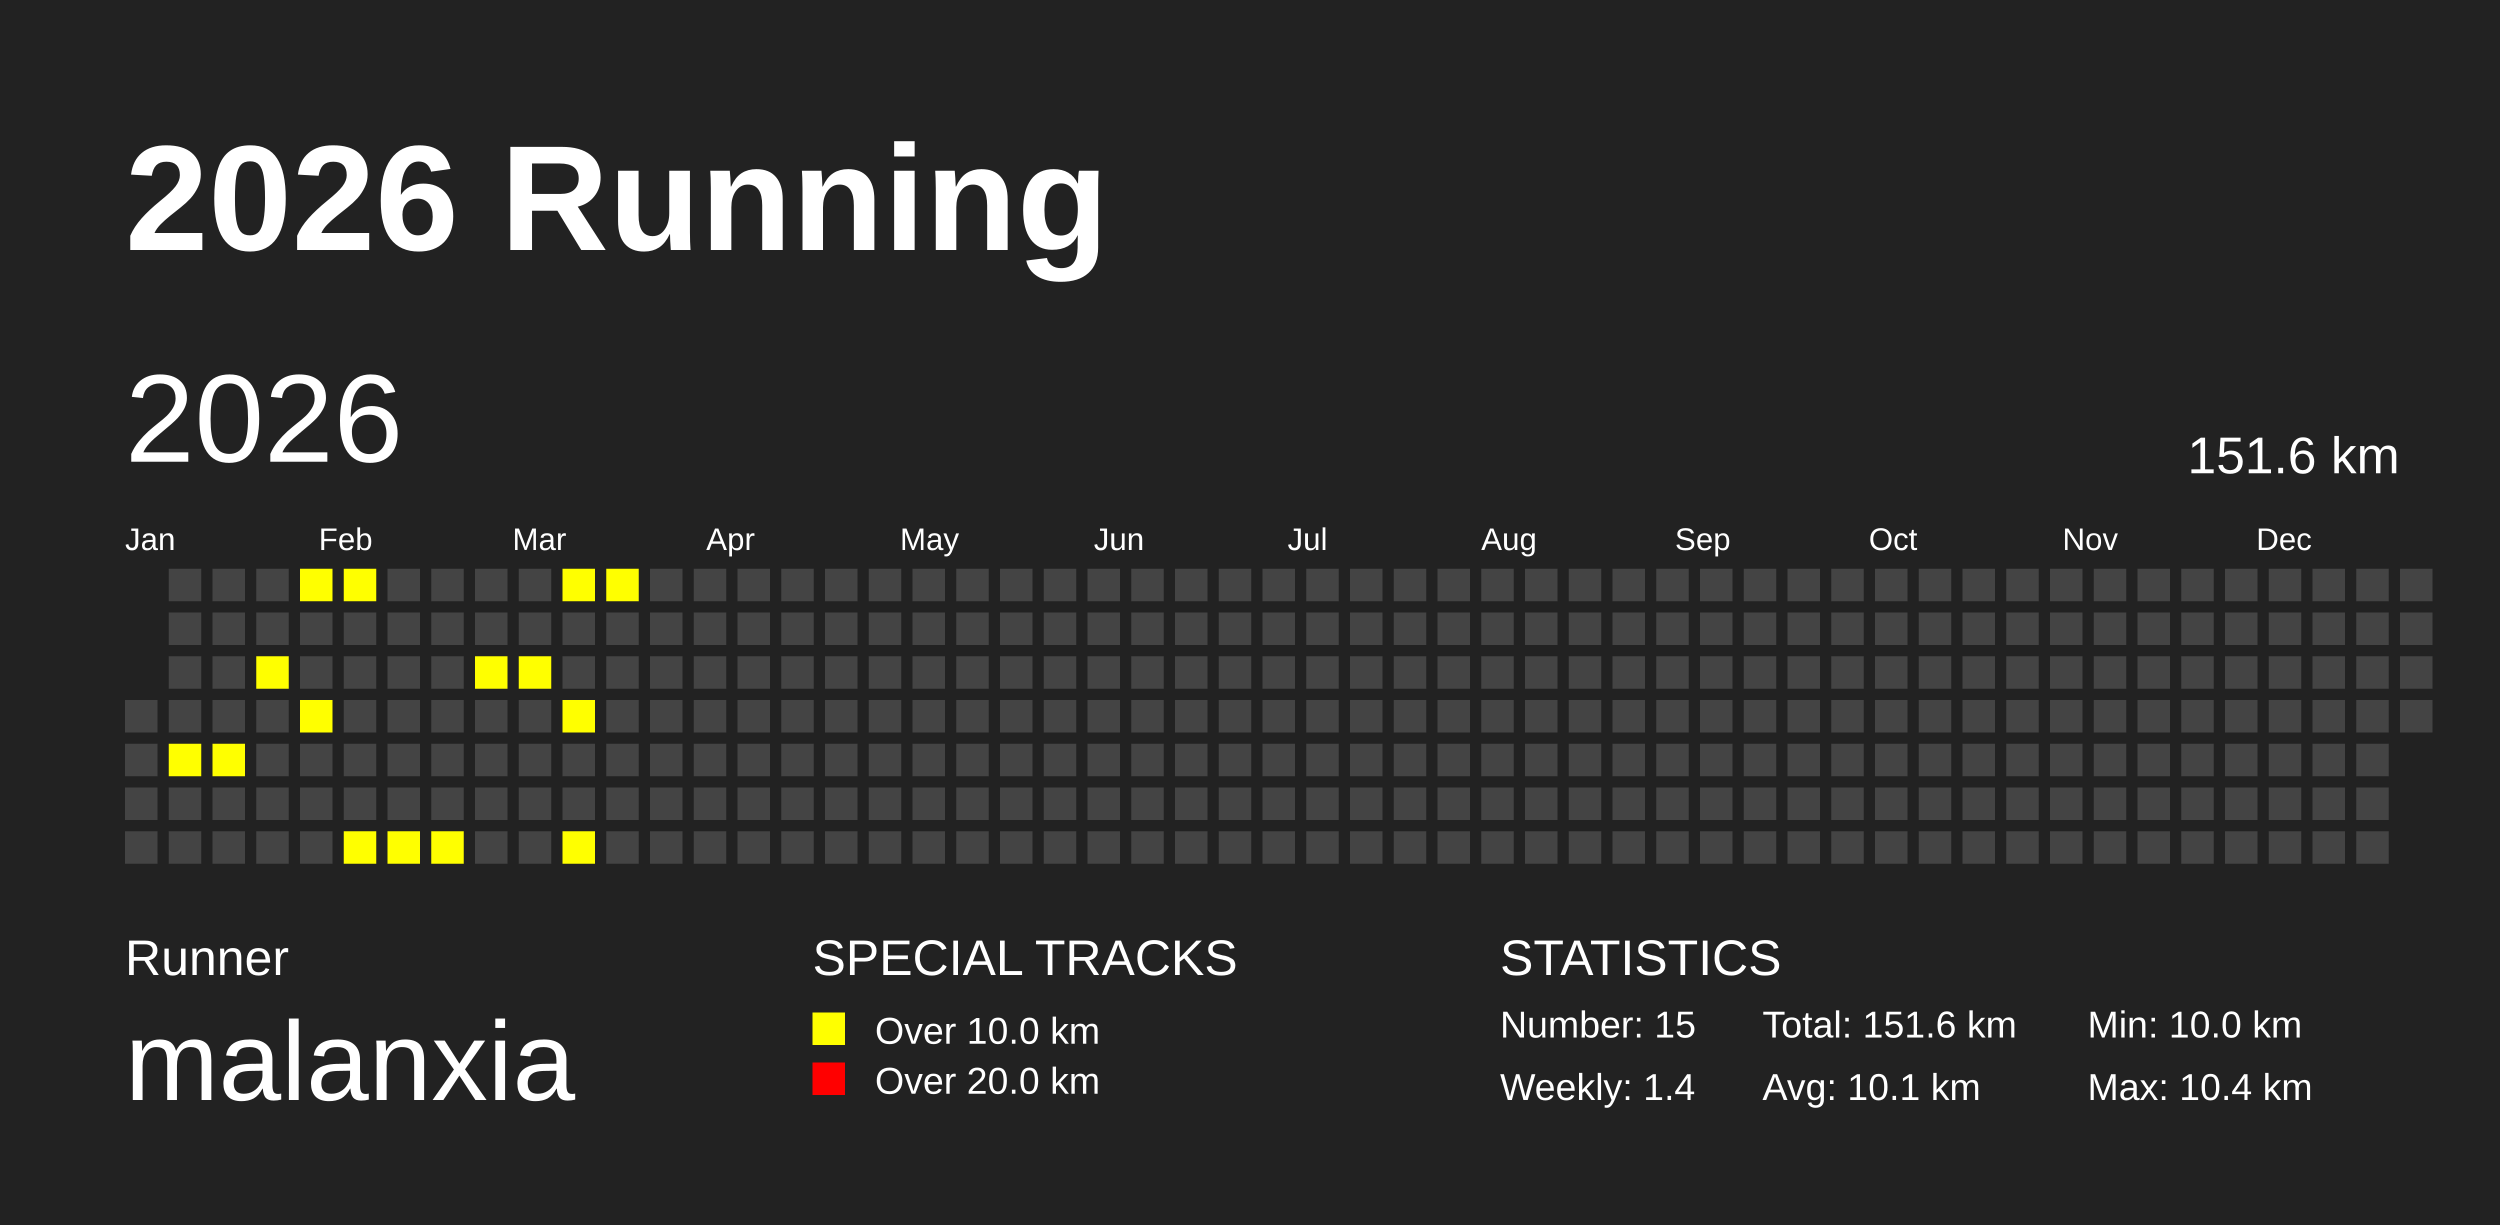
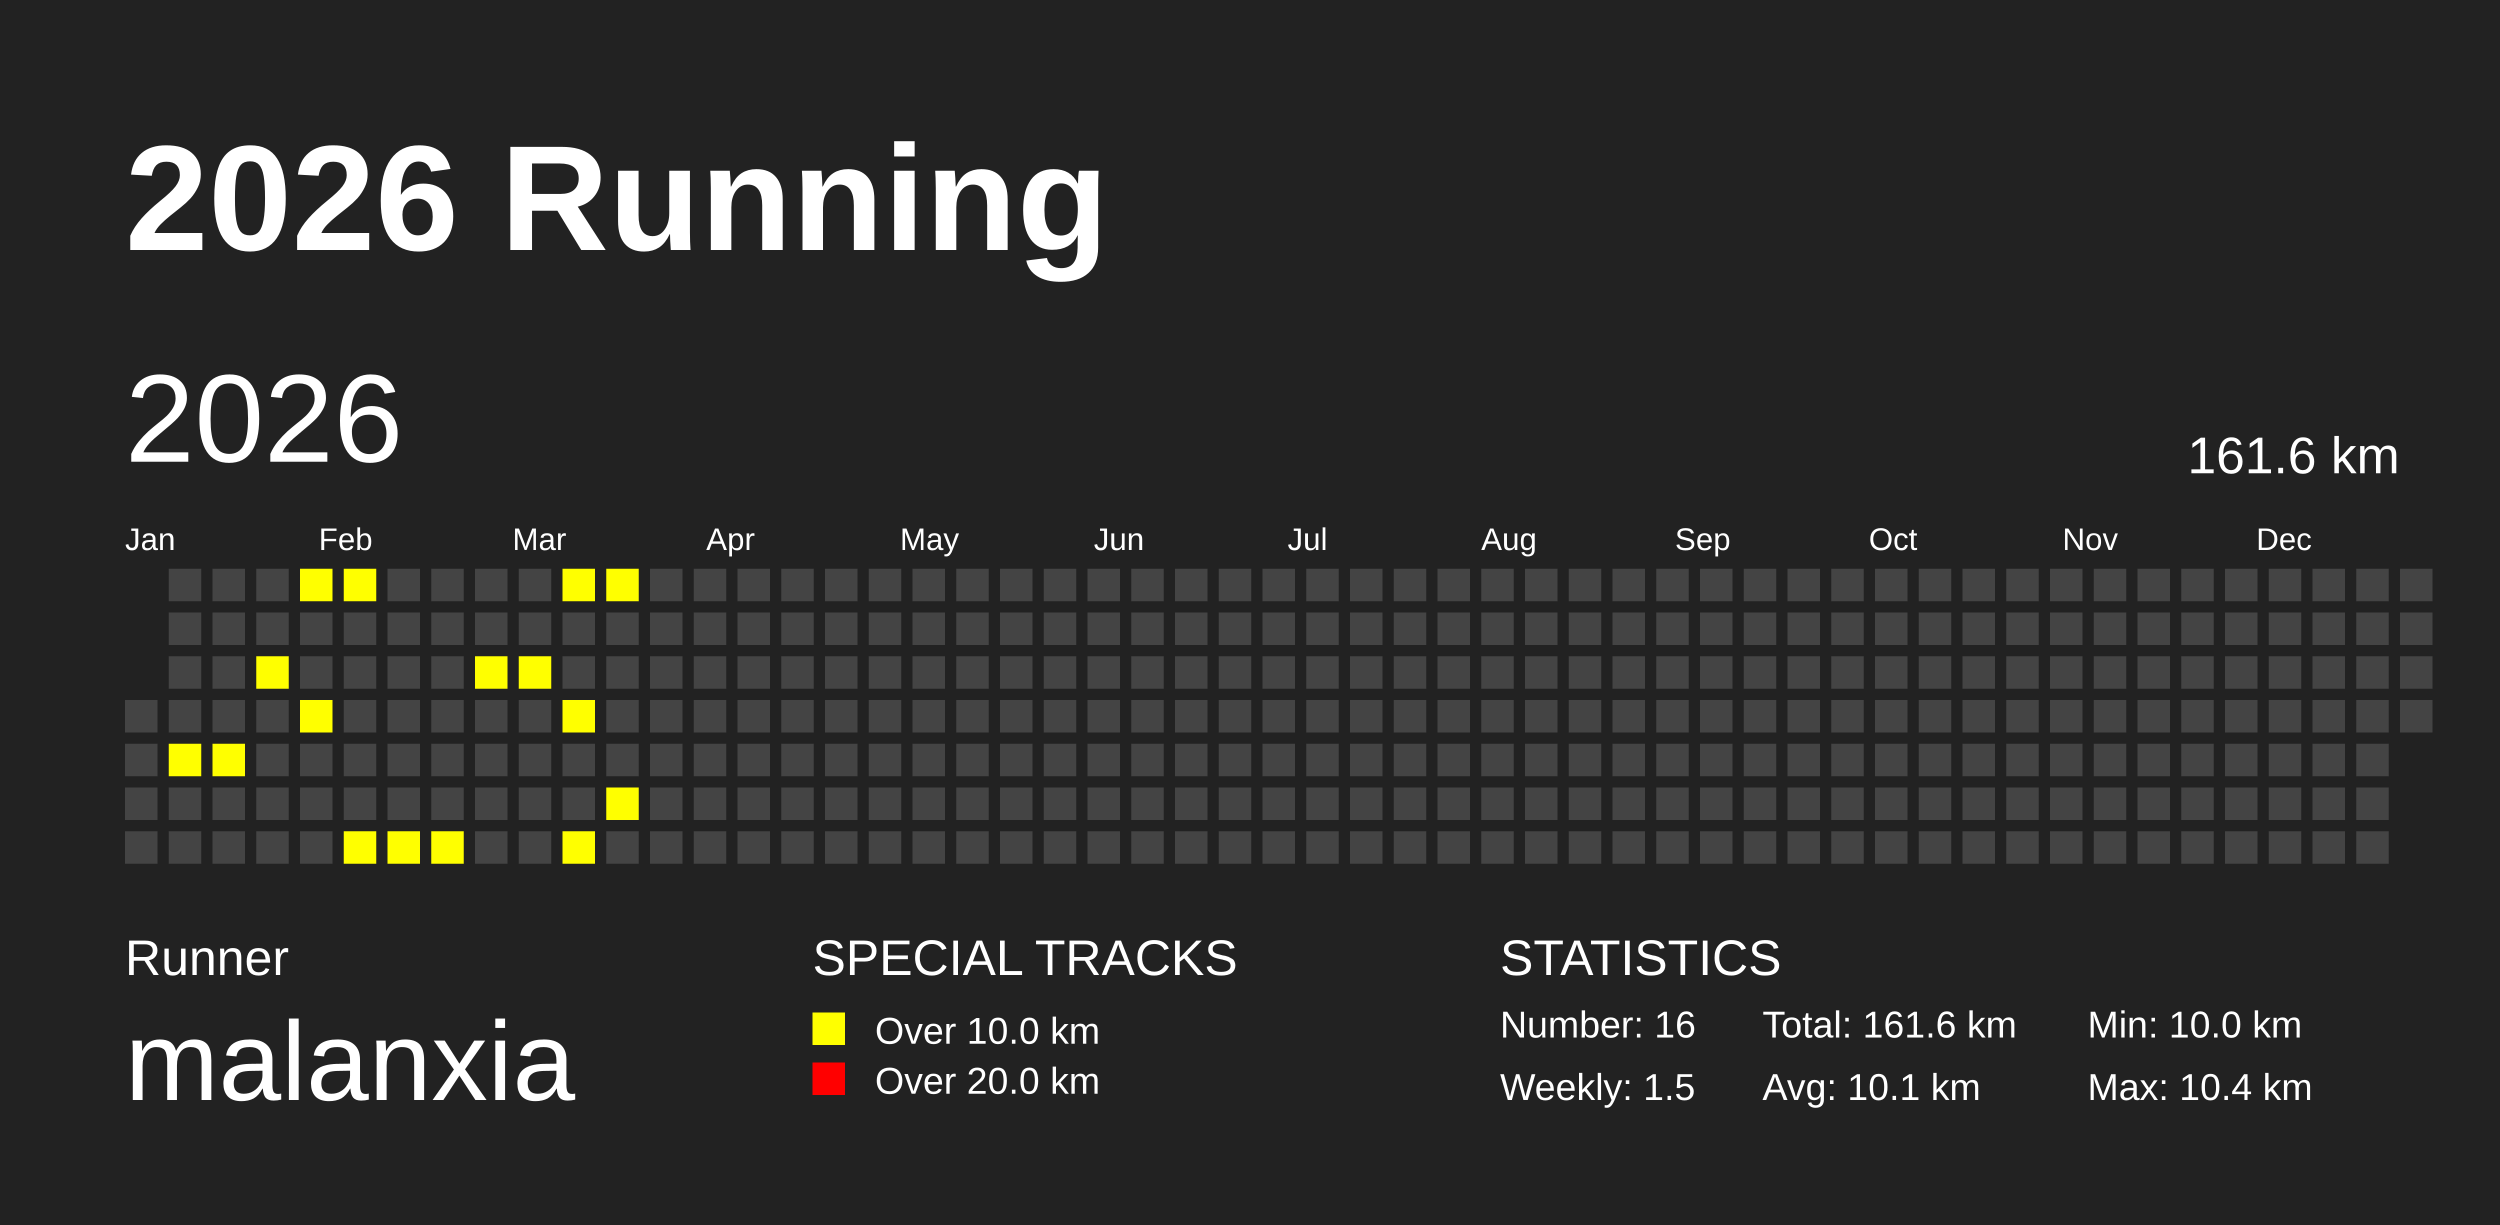
<svg xmlns="http://www.w3.org/2000/svg" baseProfile="full" height="98mm" version="1.1" viewBox="0,0,200,98" width="200mm">
  <defs />
  <rect fill="#222222" height="98" width="200" x="0" y="0" />
  <text fill="#FFFFFF" style="font-size:12px; font-family:Arial; font-weight:bold;" x="10" y="20">2026 Running</text>
  <text fill="#FFFFFF" style="font-size:4px; font-family:Arial" x="10" y="78">Runner</text>
  <text fill="#FFFFFF" style="font-size:9px; font-family:Arial" x="10" y="88">malanxia</text>
  <text fill="#FFFFFF" style="font-size:4px; font-family:Arial" x="65" y="78">SPECIAL TRACKS</text>
  <rect fill="yellow" height="2.6" width="2.6" x="65" y="81" />
  <text fill="#FFFFFF" style="font-size:3px; font-family:Arial" x="70" y="83.5">Over 10.0 km</text>
  <rect fill="red" height="2.6" width="2.6" x="65" y="85" />
  <text fill="#FFFFFF" style="font-size:3px; font-family:Arial" x="70" y="87.5">Over 20.0 km</text>
  <text fill="#FFFFFF" style="font-size:4px; font-family:Arial" x="120" y="78">STATISTICS</text>
-   <text fill="#FFFFFF" style="font-size:3px; font-family:Arial" x="120" y="83">Number: 15</text>
-   <text fill="#FFFFFF" style="font-size:3px; font-family:Arial" x="120" y="88">Weekly: 1.4</text>
-   <text fill="#FFFFFF" style="font-size:3px; font-family:Arial" x="141" y="83">Total: 151.6 km</text>
+   <text fill="#FFFFFF" style="font-size:3px; font-family:Arial" x="120" y="83">Number: 16</text>
+   <text fill="#FFFFFF" style="font-size:3px; font-family:Arial" x="120" y="88">Weekly: 1.5</text>
+   <text fill="#FFFFFF" style="font-size:3px; font-family:Arial" x="141" y="83">Total: 161.6 km</text>
  <text fill="#FFFFFF" style="font-size:3px; font-family:Arial" x="141" y="88">Avg: 10.1 km</text>
  <text fill="#FFFFFF" style="font-size:3px; font-family:Arial" x="167" y="83">Min: 10.0 km</text>
  <text fill="#FFFFFF" style="font-size:3px; font-family:Arial" x="167" y="88">Max: 10.4 km</text>
  <text dominant-baseline="hanging" fill="#FFFFFF" style="font-size:10.0px; font-family:Arial;" x="10" y="30">2026</text>
-   <text dominant-baseline="hanging" fill="#FFFFFF" style="font-size:4.125px; font-family:Arial;" x="175" y="35">151.6 km</text>
+   <text dominant-baseline="hanging" fill="#FFFFFF" style="font-size:4.125px; font-family:Arial;" x="175" y="35">161.6 km</text>
  <text fill="#FFFFFF" style="font-size:2.5px; font-family:Arial" x="10.0" y="44">Jan</text>
  <text fill="#FFFFFF" style="font-size:2.5px; font-family:Arial" x="25.5" y="44">Feb</text>
  <text fill="#FFFFFF" style="font-size:2.5px; font-family:Arial" x="41.0" y="44">Mar</text>
  <text fill="#FFFFFF" style="font-size:2.5px; font-family:Arial" x="56.5" y="44">Apr</text>
  <text fill="#FFFFFF" style="font-size:2.5px; font-family:Arial" x="72.0" y="44">May</text>
  <text fill="#FFFFFF" style="font-size:2.5px; font-family:Arial" x="87.5" y="44">Jun</text>
  <text fill="#FFFFFF" style="font-size:2.5px; font-family:Arial" x="103.0" y="44">Jul</text>
  <text fill="#FFFFFF" style="font-size:2.5px; font-family:Arial" x="118.5" y="44">Aug</text>
  <text fill="#FFFFFF" style="font-size:2.5px; font-family:Arial" x="134.0" y="44">Sep</text>
  <text fill="#FFFFFF" style="font-size:2.5px; font-family:Arial" x="149.5" y="44">Oct</text>
  <text fill="#FFFFFF" style="font-size:2.5px; font-family:Arial" x="165.0" y="44">Nov</text>
  <text fill="#FFFFFF" style="font-size:2.5px; font-family:Arial" x="180.5" y="44">Dec</text>
  <rect fill="#444444" height="2.6" width="2.6" x="10.0" y="56.0" />
  <rect fill="#444444" height="2.6" width="2.6" x="10.0" y="59.5" />
  <rect fill="#444444" height="2.6" width="2.6" x="10.0" y="63.0" />
  <rect fill="#444444" height="2.6" width="2.6" x="10.0" y="66.5" />
  <rect fill="#444444" height="2.6" width="2.6" x="13.5" y="45.5" />
  <rect fill="#444444" height="2.6" width="2.6" x="13.5" y="49.0" />
  <rect fill="#444444" height="2.6" width="2.6" x="13.5" y="52.5" />
  <rect fill="#444444" height="2.6" width="2.6" x="13.5" y="56.0" />
  <rect fill="yellow" height="2.6" width="2.6" x="13.5" y="59.5" />
  <rect fill="#444444" height="2.6" width="2.6" x="13.5" y="63.0" />
  <rect fill="#444444" height="2.6" width="2.6" x="13.5" y="66.5" />
  <rect fill="#444444" height="2.6" width="2.6" x="17.0" y="45.5" />
  <rect fill="#444444" height="2.6" width="2.6" x="17.0" y="49.0" />
  <rect fill="#444444" height="2.6" width="2.6" x="17.0" y="52.5" />
  <rect fill="#444444" height="2.6" width="2.6" x="17.0" y="56.0" />
  <rect fill="yellow" height="2.6" width="2.6" x="17.0" y="59.5" />
  <rect fill="#444444" height="2.6" width="2.6" x="17.0" y="63.0" />
  <rect fill="#444444" height="2.6" width="2.6" x="17.0" y="66.5" />
  <rect fill="#444444" height="2.6" width="2.6" x="20.5" y="45.5" />
  <rect fill="#444444" height="2.6" width="2.6" x="20.5" y="49.0" />
  <rect fill="yellow" height="2.6" width="2.6" x="20.5" y="52.5" />
  <rect fill="#444444" height="2.6" width="2.6" x="20.5" y="56.0" />
  <rect fill="#444444" height="2.6" width="2.6" x="20.5" y="59.5" />
  <rect fill="#444444" height="2.6" width="2.6" x="20.5" y="63.0" />
  <rect fill="#444444" height="2.6" width="2.6" x="20.5" y="66.5" />
  <rect fill="yellow" height="2.6" width="2.6" x="24.0" y="45.5" />
  <rect fill="#444444" height="2.6" width="2.6" x="24.0" y="49.0" />
  <rect fill="#444444" height="2.6" width="2.6" x="24.0" y="52.5" />
  <rect fill="yellow" height="2.6" width="2.6" x="24.0" y="56.0" />
  <rect fill="#444444" height="2.6" width="2.6" x="24.0" y="59.5" />
  <rect fill="#444444" height="2.6" width="2.6" x="24.0" y="63.0" />
  <rect fill="#444444" height="2.6" width="2.6" x="24.0" y="66.5" />
  <rect fill="yellow" height="2.6" width="2.6" x="27.5" y="45.5" />
  <rect fill="#444444" height="2.6" width="2.6" x="27.5" y="49.0" />
  <rect fill="#444444" height="2.6" width="2.6" x="27.5" y="52.5" />
  <rect fill="#444444" height="2.6" width="2.6" x="27.5" y="56.0" />
  <rect fill="#444444" height="2.6" width="2.6" x="27.5" y="59.5" />
  <rect fill="#444444" height="2.6" width="2.6" x="27.5" y="63.0" />
  <rect fill="yellow" height="2.6" width="2.6" x="27.5" y="66.5" />
  <rect fill="#444444" height="2.6" width="2.6" x="31.0" y="45.5" />
  <rect fill="#444444" height="2.6" width="2.6" x="31.0" y="49.0" />
  <rect fill="#444444" height="2.6" width="2.6" x="31.0" y="52.5" />
  <rect fill="#444444" height="2.6" width="2.6" x="31.0" y="56.0" />
  <rect fill="#444444" height="2.6" width="2.6" x="31.0" y="59.5" />
  <rect fill="#444444" height="2.6" width="2.6" x="31.0" y="63.0" />
  <rect fill="yellow" height="2.6" width="2.6" x="31.0" y="66.5" />
  <rect fill="#444444" height="2.6" width="2.6" x="34.5" y="45.5" />
  <rect fill="#444444" height="2.6" width="2.6" x="34.5" y="49.0" />
  <rect fill="#444444" height="2.6" width="2.6" x="34.5" y="52.5" />
  <rect fill="#444444" height="2.6" width="2.6" x="34.5" y="56.0" />
  <rect fill="#444444" height="2.6" width="2.6" x="34.5" y="59.5" />
  <rect fill="#444444" height="2.6" width="2.6" x="34.5" y="63.0" />
  <rect fill="yellow" height="2.6" width="2.6" x="34.5" y="66.5" />
  <rect fill="#444444" height="2.6" width="2.6" x="38.0" y="45.5" />
  <rect fill="#444444" height="2.6" width="2.6" x="38.0" y="49.0" />
  <rect fill="yellow" height="2.6" width="2.6" x="38.0" y="52.5" />
  <rect fill="#444444" height="2.6" width="2.6" x="38.0" y="56.0" />
  <rect fill="#444444" height="2.6" width="2.6" x="38.0" y="59.5" />
  <rect fill="#444444" height="2.6" width="2.6" x="38.0" y="63.0" />
  <rect fill="#444444" height="2.6" width="2.6" x="38.0" y="66.5" />
  <rect fill="#444444" height="2.6" width="2.6" x="41.5" y="45.5" />
  <rect fill="#444444" height="2.6" width="2.6" x="41.5" y="49.0" />
  <rect fill="yellow" height="2.6" width="2.6" x="41.5" y="52.5" />
  <rect fill="#444444" height="2.6" width="2.6" x="41.5" y="56.0" />
  <rect fill="#444444" height="2.6" width="2.6" x="41.5" y="59.5" />
  <rect fill="#444444" height="2.6" width="2.6" x="41.5" y="63.0" />
  <rect fill="#444444" height="2.6" width="2.6" x="41.5" y="66.5" />
  <rect fill="yellow" height="2.6" width="2.6" x="45.0" y="45.5" />
  <rect fill="#444444" height="2.6" width="2.6" x="45.0" y="49.0" />
  <rect fill="#444444" height="2.6" width="2.6" x="45.0" y="52.5" />
  <rect fill="yellow" height="2.6" width="2.6" x="45.0" y="56.0" />
  <rect fill="#444444" height="2.6" width="2.6" x="45.0" y="59.5" />
  <rect fill="#444444" height="2.6" width="2.6" x="45.0" y="63.0" />
  <rect fill="yellow" height="2.6" width="2.6" x="45.0" y="66.5" />
  <rect fill="yellow" height="2.6" width="2.6" x="48.5" y="45.5" />
  <rect fill="#444444" height="2.6" width="2.6" x="48.5" y="49.0" />
  <rect fill="#444444" height="2.6" width="2.6" x="48.5" y="52.5" />
  <rect fill="#444444" height="2.6" width="2.6" x="48.5" y="56.0" />
  <rect fill="#444444" height="2.6" width="2.6" x="48.5" y="59.5" />
-   <rect fill="#444444" height="2.6" width="2.6" x="48.5" y="63.0" />
+   <rect fill="yellow" height="2.6" width="2.6" x="48.5" y="63.0" />
  <rect fill="#444444" height="2.6" width="2.6" x="48.5" y="66.5" />
  <rect fill="#444444" height="2.6" width="2.6" x="52.0" y="45.5" />
  <rect fill="#444444" height="2.6" width="2.6" x="52.0" y="49.0" />
  <rect fill="#444444" height="2.6" width="2.6" x="52.0" y="52.5" />
  <rect fill="#444444" height="2.6" width="2.6" x="52.0" y="56.0" />
  <rect fill="#444444" height="2.6" width="2.6" x="52.0" y="59.5" />
  <rect fill="#444444" height="2.6" width="2.6" x="52.0" y="63.0" />
  <rect fill="#444444" height="2.6" width="2.6" x="52.0" y="66.5" />
  <rect fill="#444444" height="2.6" width="2.6" x="55.5" y="45.5" />
  <rect fill="#444444" height="2.6" width="2.6" x="55.5" y="49.0" />
  <rect fill="#444444" height="2.6" width="2.6" x="55.5" y="52.5" />
  <rect fill="#444444" height="2.6" width="2.6" x="55.5" y="56.0" />
  <rect fill="#444444" height="2.6" width="2.6" x="55.5" y="59.5" />
  <rect fill="#444444" height="2.6" width="2.6" x="55.5" y="63.0" />
  <rect fill="#444444" height="2.6" width="2.6" x="55.5" y="66.5" />
  <rect fill="#444444" height="2.6" width="2.6" x="59.0" y="45.5" />
  <rect fill="#444444" height="2.6" width="2.6" x="59.0" y="49.0" />
  <rect fill="#444444" height="2.6" width="2.6" x="59.0" y="52.5" />
  <rect fill="#444444" height="2.6" width="2.6" x="59.0" y="56.0" />
  <rect fill="#444444" height="2.6" width="2.6" x="59.0" y="59.5" />
  <rect fill="#444444" height="2.6" width="2.6" x="59.0" y="63.0" />
  <rect fill="#444444" height="2.6" width="2.6" x="59.0" y="66.5" />
  <rect fill="#444444" height="2.6" width="2.6" x="62.5" y="45.5" />
  <rect fill="#444444" height="2.6" width="2.6" x="62.5" y="49.0" />
  <rect fill="#444444" height="2.6" width="2.6" x="62.5" y="52.5" />
  <rect fill="#444444" height="2.6" width="2.6" x="62.5" y="56.0" />
  <rect fill="#444444" height="2.6" width="2.6" x="62.5" y="59.5" />
  <rect fill="#444444" height="2.6" width="2.6" x="62.5" y="63.0" />
  <rect fill="#444444" height="2.6" width="2.6" x="62.5" y="66.5" />
  <rect fill="#444444" height="2.6" width="2.6" x="66.0" y="45.5" />
  <rect fill="#444444" height="2.6" width="2.6" x="66.0" y="49.0" />
  <rect fill="#444444" height="2.6" width="2.6" x="66.0" y="52.5" />
  <rect fill="#444444" height="2.6" width="2.6" x="66.0" y="56.0" />
  <rect fill="#444444" height="2.6" width="2.6" x="66.0" y="59.5" />
  <rect fill="#444444" height="2.6" width="2.6" x="66.0" y="63.0" />
  <rect fill="#444444" height="2.6" width="2.6" x="66.0" y="66.5" />
  <rect fill="#444444" height="2.6" width="2.6" x="69.5" y="45.5" />
  <rect fill="#444444" height="2.6" width="2.6" x="69.5" y="49.0" />
  <rect fill="#444444" height="2.6" width="2.6" x="69.5" y="52.5" />
  <rect fill="#444444" height="2.6" width="2.6" x="69.5" y="56.0" />
  <rect fill="#444444" height="2.6" width="2.6" x="69.5" y="59.5" />
  <rect fill="#444444" height="2.6" width="2.6" x="69.5" y="63.0" />
  <rect fill="#444444" height="2.6" width="2.6" x="69.5" y="66.5" />
  <rect fill="#444444" height="2.6" width="2.6" x="73.0" y="45.5" />
  <rect fill="#444444" height="2.6" width="2.6" x="73.0" y="49.0" />
  <rect fill="#444444" height="2.6" width="2.6" x="73.0" y="52.5" />
  <rect fill="#444444" height="2.6" width="2.6" x="73.0" y="56.0" />
  <rect fill="#444444" height="2.6" width="2.6" x="73.0" y="59.5" />
  <rect fill="#444444" height="2.6" width="2.6" x="73.0" y="63.0" />
  <rect fill="#444444" height="2.6" width="2.6" x="73.0" y="66.5" />
  <rect fill="#444444" height="2.6" width="2.6" x="76.5" y="45.5" />
  <rect fill="#444444" height="2.6" width="2.6" x="76.5" y="49.0" />
  <rect fill="#444444" height="2.6" width="2.6" x="76.5" y="52.5" />
  <rect fill="#444444" height="2.6" width="2.6" x="76.5" y="56.0" />
  <rect fill="#444444" height="2.6" width="2.6" x="76.5" y="59.5" />
  <rect fill="#444444" height="2.6" width="2.6" x="76.5" y="63.0" />
  <rect fill="#444444" height="2.6" width="2.6" x="76.5" y="66.5" />
  <rect fill="#444444" height="2.6" width="2.6" x="80.0" y="45.5" />
  <rect fill="#444444" height="2.6" width="2.6" x="80.0" y="49.0" />
  <rect fill="#444444" height="2.6" width="2.6" x="80.0" y="52.5" />
  <rect fill="#444444" height="2.6" width="2.6" x="80.0" y="56.0" />
  <rect fill="#444444" height="2.6" width="2.6" x="80.0" y="59.5" />
  <rect fill="#444444" height="2.6" width="2.6" x="80.0" y="63.0" />
  <rect fill="#444444" height="2.6" width="2.6" x="80.0" y="66.5" />
  <rect fill="#444444" height="2.6" width="2.6" x="83.5" y="45.5" />
  <rect fill="#444444" height="2.6" width="2.6" x="83.5" y="49.0" />
  <rect fill="#444444" height="2.6" width="2.6" x="83.5" y="52.5" />
  <rect fill="#444444" height="2.6" width="2.6" x="83.5" y="56.0" />
  <rect fill="#444444" height="2.6" width="2.6" x="83.5" y="59.5" />
  <rect fill="#444444" height="2.6" width="2.6" x="83.5" y="63.0" />
  <rect fill="#444444" height="2.6" width="2.6" x="83.5" y="66.5" />
  <rect fill="#444444" height="2.6" width="2.6" x="87.0" y="45.5" />
  <rect fill="#444444" height="2.6" width="2.6" x="87.0" y="49.0" />
  <rect fill="#444444" height="2.6" width="2.6" x="87.0" y="52.5" />
  <rect fill="#444444" height="2.6" width="2.6" x="87.0" y="56.0" />
  <rect fill="#444444" height="2.6" width="2.6" x="87.0" y="59.5" />
  <rect fill="#444444" height="2.6" width="2.6" x="87.0" y="63.0" />
  <rect fill="#444444" height="2.6" width="2.6" x="87.0" y="66.5" />
  <rect fill="#444444" height="2.6" width="2.6" x="90.5" y="45.5" />
  <rect fill="#444444" height="2.6" width="2.6" x="90.5" y="49.0" />
  <rect fill="#444444" height="2.6" width="2.6" x="90.5" y="52.5" />
  <rect fill="#444444" height="2.6" width="2.6" x="90.5" y="56.0" />
  <rect fill="#444444" height="2.6" width="2.6" x="90.5" y="59.5" />
  <rect fill="#444444" height="2.6" width="2.6" x="90.5" y="63.0" />
  <rect fill="#444444" height="2.6" width="2.6" x="90.5" y="66.5" />
  <rect fill="#444444" height="2.6" width="2.6" x="94.0" y="45.5" />
  <rect fill="#444444" height="2.6" width="2.6" x="94.0" y="49.0" />
  <rect fill="#444444" height="2.6" width="2.6" x="94.0" y="52.5" />
  <rect fill="#444444" height="2.6" width="2.6" x="94.0" y="56.0" />
  <rect fill="#444444" height="2.6" width="2.6" x="94.0" y="59.5" />
  <rect fill="#444444" height="2.6" width="2.6" x="94.0" y="63.0" />
  <rect fill="#444444" height="2.6" width="2.6" x="94.0" y="66.5" />
  <rect fill="#444444" height="2.6" width="2.6" x="97.5" y="45.5" />
  <rect fill="#444444" height="2.6" width="2.6" x="97.5" y="49.0" />
  <rect fill="#444444" height="2.6" width="2.6" x="97.5" y="52.5" />
  <rect fill="#444444" height="2.6" width="2.6" x="97.5" y="56.0" />
  <rect fill="#444444" height="2.6" width="2.6" x="97.5" y="59.5" />
  <rect fill="#444444" height="2.6" width="2.6" x="97.5" y="63.0" />
  <rect fill="#444444" height="2.6" width="2.6" x="97.5" y="66.5" />
  <rect fill="#444444" height="2.6" width="2.6" x="101.0" y="45.5" />
  <rect fill="#444444" height="2.6" width="2.6" x="101.0" y="49.0" />
  <rect fill="#444444" height="2.6" width="2.6" x="101.0" y="52.5" />
  <rect fill="#444444" height="2.6" width="2.6" x="101.0" y="56.0" />
  <rect fill="#444444" height="2.6" width="2.6" x="101.0" y="59.5" />
  <rect fill="#444444" height="2.6" width="2.6" x="101.0" y="63.0" />
  <rect fill="#444444" height="2.6" width="2.6" x="101.0" y="66.5" />
  <rect fill="#444444" height="2.6" width="2.6" x="104.5" y="45.5" />
  <rect fill="#444444" height="2.6" width="2.6" x="104.5" y="49.0" />
  <rect fill="#444444" height="2.6" width="2.6" x="104.5" y="52.5" />
  <rect fill="#444444" height="2.6" width="2.6" x="104.5" y="56.0" />
  <rect fill="#444444" height="2.6" width="2.6" x="104.5" y="59.5" />
  <rect fill="#444444" height="2.6" width="2.6" x="104.5" y="63.0" />
  <rect fill="#444444" height="2.6" width="2.6" x="104.5" y="66.5" />
  <rect fill="#444444" height="2.6" width="2.6" x="108.0" y="45.5" />
  <rect fill="#444444" height="2.6" width="2.6" x="108.0" y="49.0" />
  <rect fill="#444444" height="2.6" width="2.6" x="108.0" y="52.5" />
  <rect fill="#444444" height="2.6" width="2.6" x="108.0" y="56.0" />
  <rect fill="#444444" height="2.6" width="2.6" x="108.0" y="59.5" />
  <rect fill="#444444" height="2.6" width="2.6" x="108.0" y="63.0" />
  <rect fill="#444444" height="2.6" width="2.6" x="108.0" y="66.5" />
  <rect fill="#444444" height="2.6" width="2.6" x="111.5" y="45.5" />
  <rect fill="#444444" height="2.6" width="2.6" x="111.5" y="49.0" />
  <rect fill="#444444" height="2.6" width="2.6" x="111.5" y="52.5" />
  <rect fill="#444444" height="2.6" width="2.6" x="111.5" y="56.0" />
  <rect fill="#444444" height="2.6" width="2.6" x="111.5" y="59.5" />
  <rect fill="#444444" height="2.6" width="2.6" x="111.5" y="63.0" />
  <rect fill="#444444" height="2.6" width="2.6" x="111.5" y="66.5" />
  <rect fill="#444444" height="2.6" width="2.6" x="115.0" y="45.5" />
  <rect fill="#444444" height="2.6" width="2.6" x="115.0" y="49.0" />
  <rect fill="#444444" height="2.6" width="2.6" x="115.0" y="52.5" />
  <rect fill="#444444" height="2.6" width="2.6" x="115.0" y="56.0" />
  <rect fill="#444444" height="2.6" width="2.6" x="115.0" y="59.5" />
  <rect fill="#444444" height="2.6" width="2.6" x="115.0" y="63.0" />
  <rect fill="#444444" height="2.6" width="2.6" x="115.0" y="66.5" />
  <rect fill="#444444" height="2.6" width="2.6" x="118.5" y="45.5" />
  <rect fill="#444444" height="2.6" width="2.6" x="118.5" y="49.0" />
  <rect fill="#444444" height="2.6" width="2.6" x="118.5" y="52.5" />
  <rect fill="#444444" height="2.6" width="2.6" x="118.5" y="56.0" />
  <rect fill="#444444" height="2.6" width="2.6" x="118.5" y="59.5" />
  <rect fill="#444444" height="2.6" width="2.6" x="118.5" y="63.0" />
  <rect fill="#444444" height="2.6" width="2.6" x="118.5" y="66.5" />
  <rect fill="#444444" height="2.6" width="2.6" x="122.0" y="45.5" />
  <rect fill="#444444" height="2.6" width="2.6" x="122.0" y="49.0" />
  <rect fill="#444444" height="2.6" width="2.6" x="122.0" y="52.5" />
  <rect fill="#444444" height="2.6" width="2.6" x="122.0" y="56.0" />
  <rect fill="#444444" height="2.6" width="2.6" x="122.0" y="59.5" />
  <rect fill="#444444" height="2.6" width="2.6" x="122.0" y="63.0" />
  <rect fill="#444444" height="2.6" width="2.6" x="122.0" y="66.5" />
  <rect fill="#444444" height="2.6" width="2.6" x="125.5" y="45.5" />
  <rect fill="#444444" height="2.6" width="2.6" x="125.5" y="49.0" />
  <rect fill="#444444" height="2.6" width="2.6" x="125.5" y="52.5" />
  <rect fill="#444444" height="2.6" width="2.6" x="125.5" y="56.0" />
  <rect fill="#444444" height="2.6" width="2.6" x="125.5" y="59.5" />
  <rect fill="#444444" height="2.6" width="2.6" x="125.5" y="63.0" />
  <rect fill="#444444" height="2.6" width="2.6" x="125.5" y="66.5" />
  <rect fill="#444444" height="2.6" width="2.6" x="129.0" y="45.5" />
  <rect fill="#444444" height="2.6" width="2.6" x="129.0" y="49.0" />
  <rect fill="#444444" height="2.6" width="2.6" x="129.0" y="52.5" />
  <rect fill="#444444" height="2.6" width="2.6" x="129.0" y="56.0" />
  <rect fill="#444444" height="2.6" width="2.6" x="129.0" y="59.5" />
  <rect fill="#444444" height="2.6" width="2.6" x="129.0" y="63.0" />
  <rect fill="#444444" height="2.6" width="2.6" x="129.0" y="66.5" />
  <rect fill="#444444" height="2.6" width="2.6" x="132.5" y="45.5" />
  <rect fill="#444444" height="2.6" width="2.6" x="132.5" y="49.0" />
  <rect fill="#444444" height="2.6" width="2.6" x="132.5" y="52.5" />
  <rect fill="#444444" height="2.6" width="2.6" x="132.5" y="56.0" />
  <rect fill="#444444" height="2.6" width="2.6" x="132.5" y="59.5" />
  <rect fill="#444444" height="2.6" width="2.6" x="132.5" y="63.0" />
  <rect fill="#444444" height="2.6" width="2.6" x="132.5" y="66.5" />
  <rect fill="#444444" height="2.6" width="2.6" x="136.0" y="45.5" />
  <rect fill="#444444" height="2.6" width="2.6" x="136.0" y="49.0" />
  <rect fill="#444444" height="2.6" width="2.6" x="136.0" y="52.5" />
  <rect fill="#444444" height="2.6" width="2.6" x="136.0" y="56.0" />
  <rect fill="#444444" height="2.6" width="2.6" x="136.0" y="59.5" />
  <rect fill="#444444" height="2.6" width="2.6" x="136.0" y="63.0" />
  <rect fill="#444444" height="2.6" width="2.6" x="136.0" y="66.5" />
  <rect fill="#444444" height="2.6" width="2.6" x="139.5" y="45.5" />
  <rect fill="#444444" height="2.6" width="2.6" x="139.5" y="49.0" />
  <rect fill="#444444" height="2.6" width="2.6" x="139.5" y="52.5" />
  <rect fill="#444444" height="2.6" width="2.6" x="139.5" y="56.0" />
  <rect fill="#444444" height="2.6" width="2.6" x="139.5" y="59.5" />
  <rect fill="#444444" height="2.6" width="2.6" x="139.5" y="63.0" />
  <rect fill="#444444" height="2.6" width="2.6" x="139.5" y="66.5" />
  <rect fill="#444444" height="2.6" width="2.6" x="143.0" y="45.5" />
  <rect fill="#444444" height="2.6" width="2.6" x="143.0" y="49.0" />
  <rect fill="#444444" height="2.6" width="2.6" x="143.0" y="52.5" />
  <rect fill="#444444" height="2.6" width="2.6" x="143.0" y="56.0" />
  <rect fill="#444444" height="2.6" width="2.6" x="143.0" y="59.5" />
  <rect fill="#444444" height="2.6" width="2.6" x="143.0" y="63.0" />
  <rect fill="#444444" height="2.6" width="2.6" x="143.0" y="66.5" />
  <rect fill="#444444" height="2.6" width="2.6" x="146.5" y="45.5" />
  <rect fill="#444444" height="2.6" width="2.6" x="146.5" y="49.0" />
  <rect fill="#444444" height="2.6" width="2.6" x="146.5" y="52.5" />
  <rect fill="#444444" height="2.6" width="2.6" x="146.5" y="56.0" />
  <rect fill="#444444" height="2.6" width="2.6" x="146.5" y="59.5" />
  <rect fill="#444444" height="2.6" width="2.6" x="146.5" y="63.0" />
  <rect fill="#444444" height="2.6" width="2.6" x="146.5" y="66.5" />
  <rect fill="#444444" height="2.6" width="2.6" x="150.0" y="45.5" />
  <rect fill="#444444" height="2.6" width="2.6" x="150.0" y="49.0" />
  <rect fill="#444444" height="2.6" width="2.6" x="150.0" y="52.5" />
  <rect fill="#444444" height="2.6" width="2.6" x="150.0" y="56.0" />
  <rect fill="#444444" height="2.6" width="2.6" x="150.0" y="59.5" />
  <rect fill="#444444" height="2.6" width="2.6" x="150.0" y="63.0" />
  <rect fill="#444444" height="2.6" width="2.6" x="150.0" y="66.5" />
  <rect fill="#444444" height="2.6" width="2.6" x="153.5" y="45.5" />
  <rect fill="#444444" height="2.6" width="2.6" x="153.5" y="49.0" />
  <rect fill="#444444" height="2.6" width="2.6" x="153.5" y="52.5" />
  <rect fill="#444444" height="2.6" width="2.6" x="153.5" y="56.0" />
  <rect fill="#444444" height="2.6" width="2.6" x="153.5" y="59.5" />
  <rect fill="#444444" height="2.6" width="2.6" x="153.5" y="63.0" />
  <rect fill="#444444" height="2.6" width="2.6" x="153.5" y="66.5" />
  <rect fill="#444444" height="2.6" width="2.6" x="157.0" y="45.5" />
  <rect fill="#444444" height="2.6" width="2.6" x="157.0" y="49.0" />
  <rect fill="#444444" height="2.6" width="2.6" x="157.0" y="52.5" />
  <rect fill="#444444" height="2.6" width="2.6" x="157.0" y="56.0" />
  <rect fill="#444444" height="2.6" width="2.6" x="157.0" y="59.5" />
  <rect fill="#444444" height="2.6" width="2.6" x="157.0" y="63.0" />
  <rect fill="#444444" height="2.6" width="2.6" x="157.0" y="66.5" />
  <rect fill="#444444" height="2.6" width="2.6" x="160.5" y="45.5" />
  <rect fill="#444444" height="2.6" width="2.6" x="160.5" y="49.0" />
  <rect fill="#444444" height="2.6" width="2.6" x="160.5" y="52.5" />
  <rect fill="#444444" height="2.6" width="2.6" x="160.5" y="56.0" />
  <rect fill="#444444" height="2.6" width="2.6" x="160.5" y="59.5" />
  <rect fill="#444444" height="2.6" width="2.6" x="160.5" y="63.0" />
  <rect fill="#444444" height="2.6" width="2.6" x="160.5" y="66.5" />
  <rect fill="#444444" height="2.6" width="2.6" x="164.0" y="45.5" />
  <rect fill="#444444" height="2.6" width="2.6" x="164.0" y="49.0" />
  <rect fill="#444444" height="2.6" width="2.6" x="164.0" y="52.5" />
  <rect fill="#444444" height="2.6" width="2.6" x="164.0" y="56.0" />
  <rect fill="#444444" height="2.6" width="2.6" x="164.0" y="59.5" />
  <rect fill="#444444" height="2.6" width="2.6" x="164.0" y="63.0" />
  <rect fill="#444444" height="2.6" width="2.6" x="164.0" y="66.5" />
  <rect fill="#444444" height="2.6" width="2.6" x="167.5" y="45.5" />
  <rect fill="#444444" height="2.6" width="2.6" x="167.5" y="49.0" />
  <rect fill="#444444" height="2.6" width="2.6" x="167.5" y="52.5" />
  <rect fill="#444444" height="2.6" width="2.6" x="167.5" y="56.0" />
  <rect fill="#444444" height="2.6" width="2.6" x="167.5" y="59.5" />
  <rect fill="#444444" height="2.6" width="2.6" x="167.5" y="63.0" />
  <rect fill="#444444" height="2.6" width="2.6" x="167.5" y="66.5" />
  <rect fill="#444444" height="2.6" width="2.6" x="171.0" y="45.5" />
  <rect fill="#444444" height="2.6" width="2.6" x="171.0" y="49.0" />
  <rect fill="#444444" height="2.6" width="2.6" x="171.0" y="52.5" />
  <rect fill="#444444" height="2.6" width="2.6" x="171.0" y="56.0" />
  <rect fill="#444444" height="2.6" width="2.6" x="171.0" y="59.5" />
  <rect fill="#444444" height="2.6" width="2.6" x="171.0" y="63.0" />
  <rect fill="#444444" height="2.6" width="2.6" x="171.0" y="66.5" />
  <rect fill="#444444" height="2.6" width="2.6" x="174.5" y="45.5" />
  <rect fill="#444444" height="2.6" width="2.6" x="174.5" y="49.0" />
  <rect fill="#444444" height="2.6" width="2.6" x="174.5" y="52.5" />
  <rect fill="#444444" height="2.6" width="2.6" x="174.5" y="56.0" />
  <rect fill="#444444" height="2.6" width="2.6" x="174.5" y="59.5" />
  <rect fill="#444444" height="2.6" width="2.6" x="174.5" y="63.0" />
  <rect fill="#444444" height="2.6" width="2.6" x="174.5" y="66.5" />
  <rect fill="#444444" height="2.6" width="2.6" x="178.0" y="45.5" />
  <rect fill="#444444" height="2.6" width="2.6" x="178.0" y="49.0" />
  <rect fill="#444444" height="2.6" width="2.6" x="178.0" y="52.5" />
  <rect fill="#444444" height="2.6" width="2.6" x="178.0" y="56.0" />
  <rect fill="#444444" height="2.6" width="2.6" x="178.0" y="59.5" />
  <rect fill="#444444" height="2.6" width="2.6" x="178.0" y="63.0" />
  <rect fill="#444444" height="2.6" width="2.6" x="178.0" y="66.5" />
  <rect fill="#444444" height="2.6" width="2.6" x="181.5" y="45.5" />
  <rect fill="#444444" height="2.6" width="2.6" x="181.5" y="49.0" />
  <rect fill="#444444" height="2.6" width="2.6" x="181.5" y="52.5" />
  <rect fill="#444444" height="2.6" width="2.6" x="181.5" y="56.0" />
  <rect fill="#444444" height="2.6" width="2.6" x="181.5" y="59.5" />
  <rect fill="#444444" height="2.6" width="2.6" x="181.5" y="63.0" />
  <rect fill="#444444" height="2.6" width="2.6" x="181.5" y="66.5" />
  <rect fill="#444444" height="2.6" width="2.6" x="185.0" y="45.5" />
  <rect fill="#444444" height="2.6" width="2.6" x="185.0" y="49.0" />
  <rect fill="#444444" height="2.6" width="2.6" x="185.0" y="52.5" />
  <rect fill="#444444" height="2.6" width="2.6" x="185.0" y="56.0" />
  <rect fill="#444444" height="2.6" width="2.6" x="185.0" y="59.5" />
  <rect fill="#444444" height="2.6" width="2.6" x="185.0" y="63.0" />
  <rect fill="#444444" height="2.6" width="2.6" x="185.0" y="66.5" />
  <rect fill="#444444" height="2.6" width="2.6" x="188.5" y="45.5" />
  <rect fill="#444444" height="2.6" width="2.6" x="188.5" y="49.0" />
  <rect fill="#444444" height="2.6" width="2.6" x="188.5" y="52.5" />
  <rect fill="#444444" height="2.6" width="2.6" x="188.5" y="56.0" />
  <rect fill="#444444" height="2.6" width="2.6" x="188.5" y="59.5" />
  <rect fill="#444444" height="2.6" width="2.6" x="188.5" y="63.0" />
  <rect fill="#444444" height="2.6" width="2.6" x="188.5" y="66.5" />
  <rect fill="#444444" height="2.6" width="2.6" x="192.0" y="45.5" />
  <rect fill="#444444" height="2.6" width="2.6" x="192.0" y="49.0" />
  <rect fill="#444444" height="2.6" width="2.6" x="192.0" y="52.5" />
  <rect fill="#444444" height="2.6" width="2.6" x="192.0" y="56.0" />
</svg>
